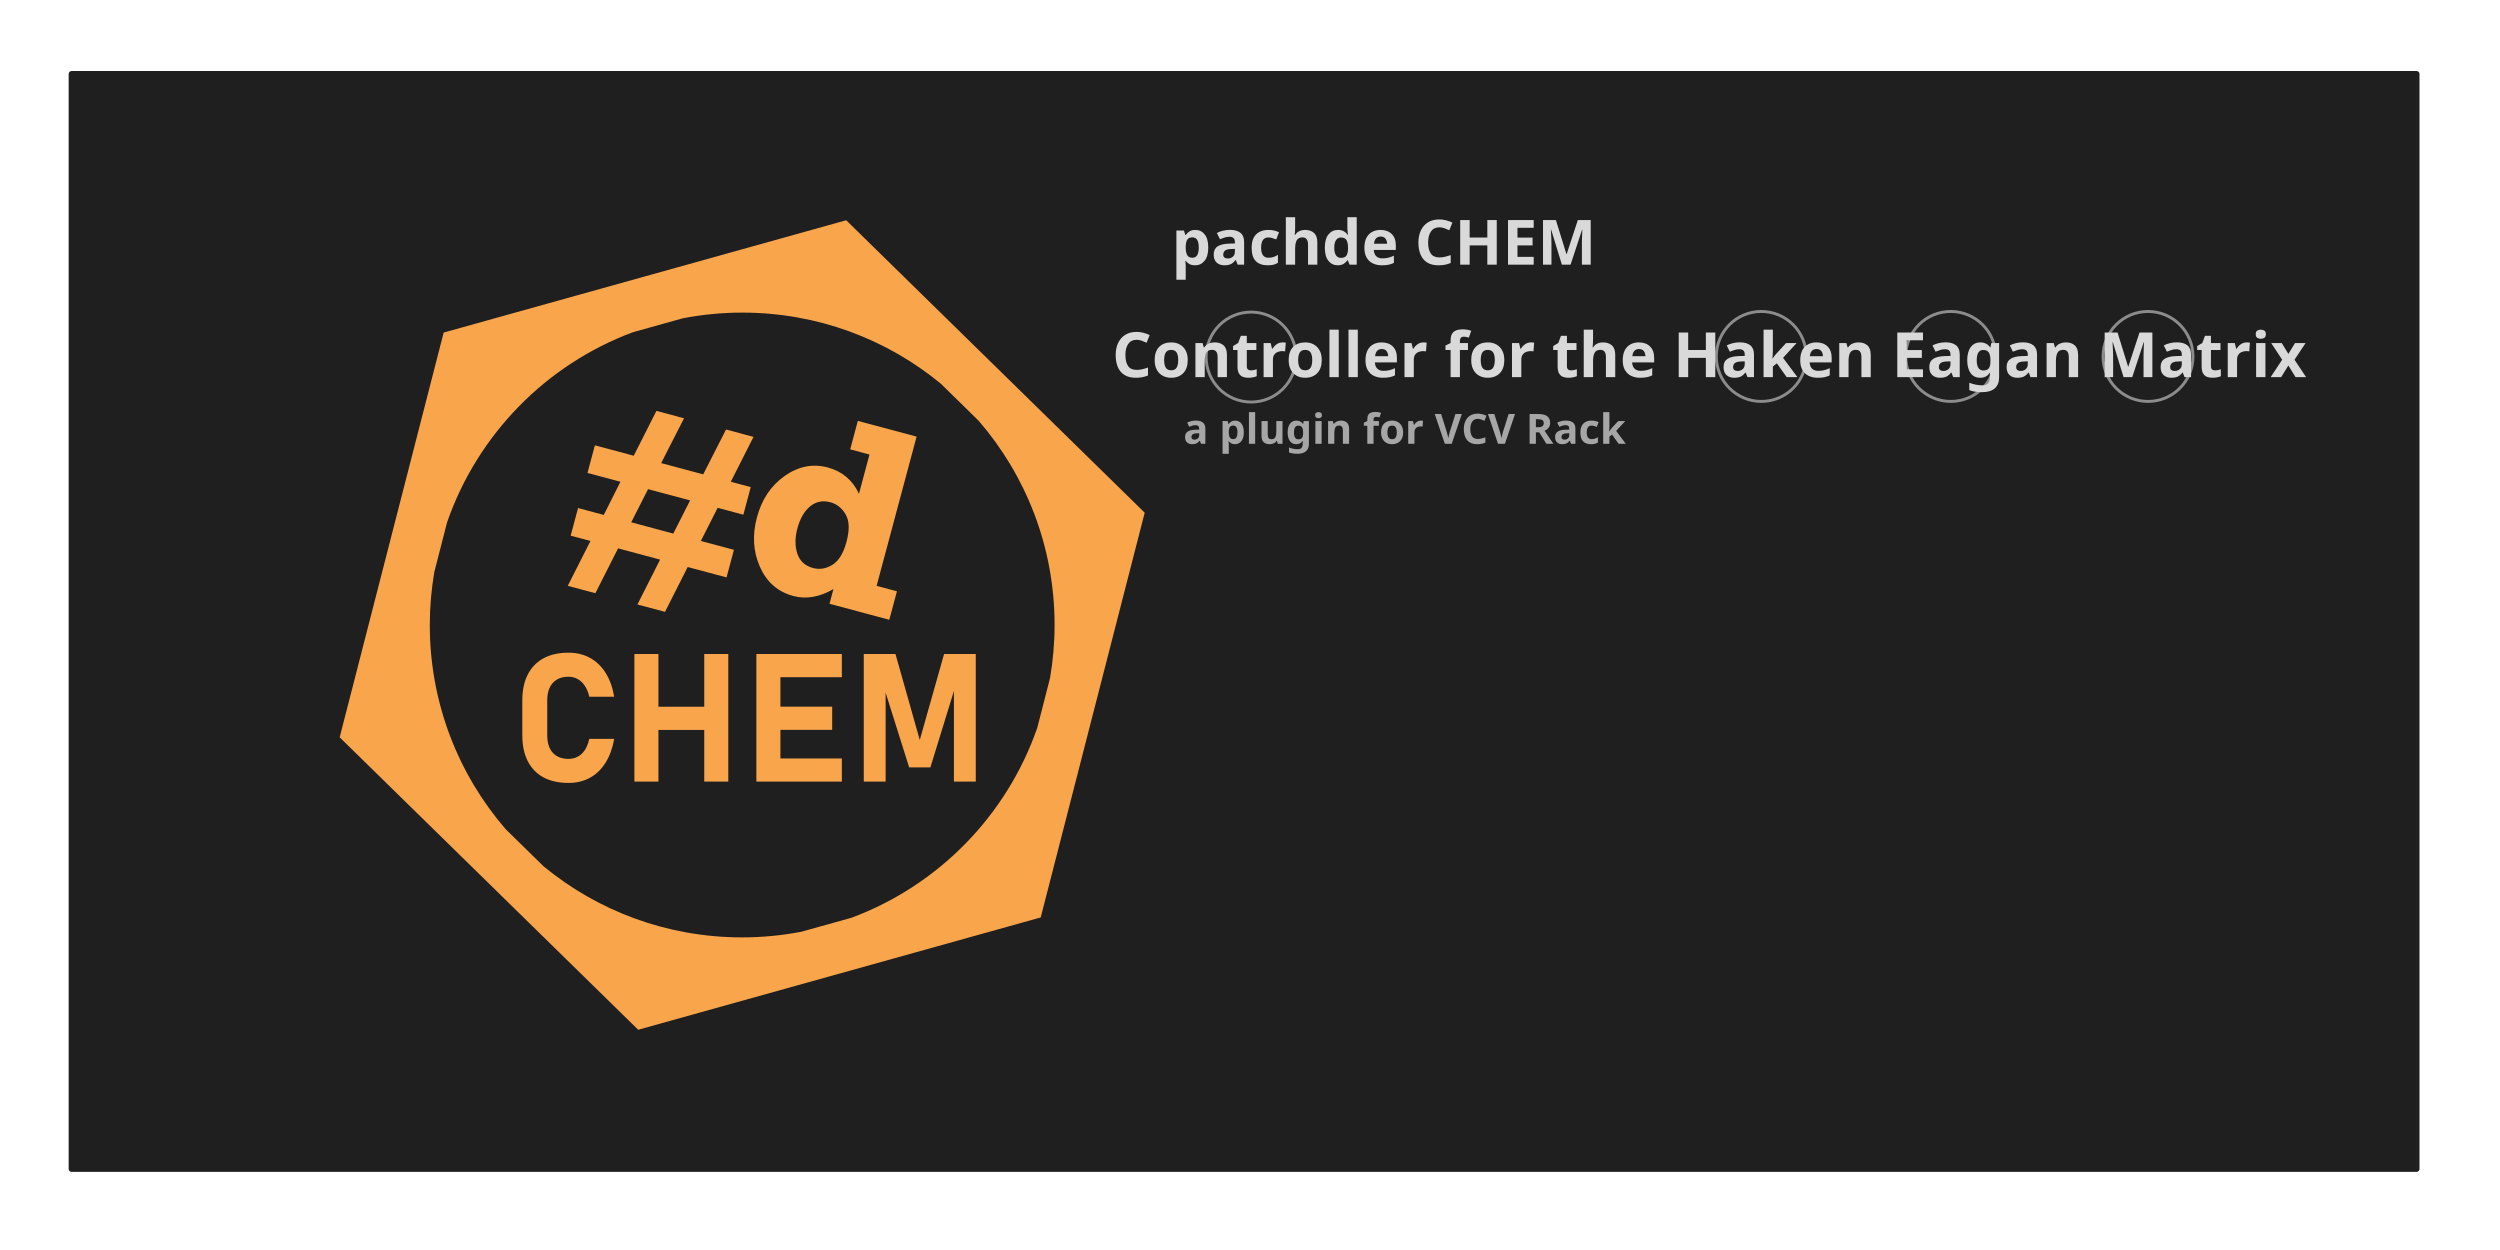
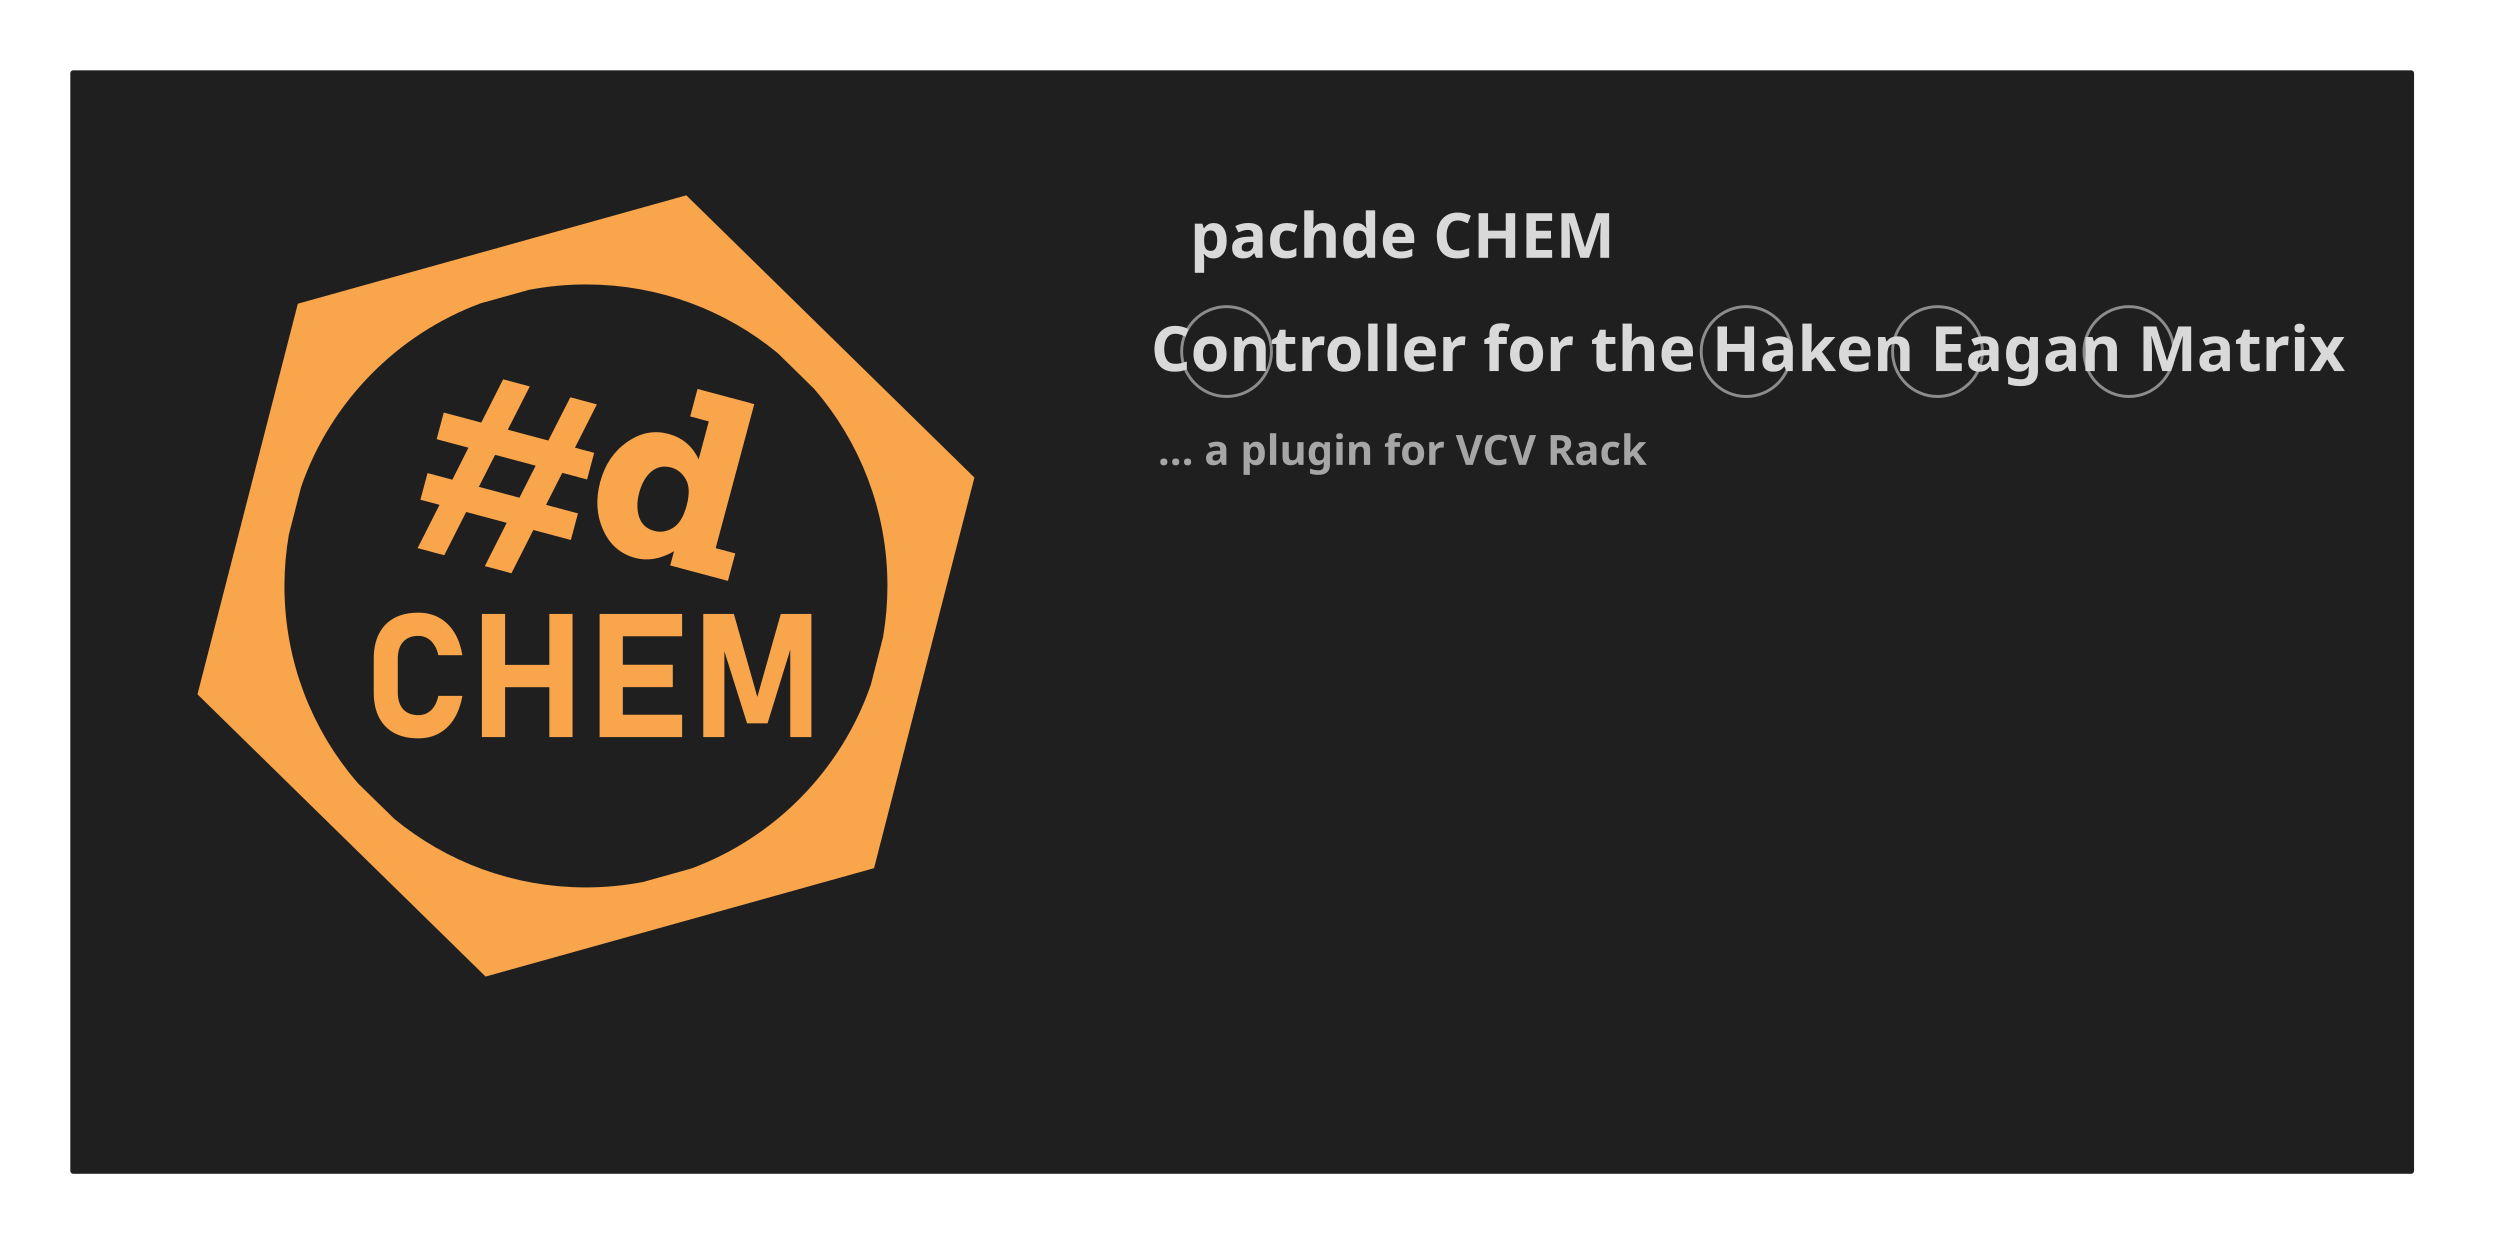
- <svg xmlns="http://www.w3.org/2000/svg" width="1280" height="640" viewBox="0 0 1280 640" version="1.1" id="svg1" xml:space="preserve">
-   <defs id="defs1" />
-   <g id="layer1">
-     <rect style="fill:#1f1f1f;fill-opacity:1;stroke-linecap:round;stroke-linejoin:round" id="rect5" width="1203.636" height="563.636" x="35.152" y="36.364" rx="1.5" ry="1.5" />
-     <g id="g1" transform="matrix(4.14466,0,0,4.14466,172.767,112.767)">
+ <svg xmlns="http://www.w3.org/2000/svg" width="1280" height="640" viewBox="0 0 1280 640" version="1.1" id="svg1">
+   <defs />
+   <g>
+     <rect fill="#1f1f1f" id="rect5" width="1200" height="565" x="36" y="36" rx="1.5" ry="1.5" />
+     <g id="logo" transform="translate(100,100) scale(4)">
      <path id="#d" fill="#f9a54b" d="m 39.404,23.551 -2.801,5.539 -4.801,-1.285 -0.912,3.41 4.072,1.09 -2.062,4.098 -3.174,-0.85 -0.914,3.41 2.447,0.656 -2.805,5.539 3.41,0.916 2.805,-5.543 5.191,1.393 -2.803,5.541 3.408,0.912 2.803,-5.539 4.799,1.283 0.914,-3.408 -4.088,-1.094 2.076,-4.096 3.176,0.852 0.912,-3.41 -2.463,-0.66 2.805,-5.543 -3.395,-0.91 -2.82,5.537 L 39.994,30 42.814,24.463 Z m 24.881,1.234 -0.941,3.518 2.381,0.641 -1.299,4.846 c -0.786,-1.688 -2.07,-2.771 -3.85,-3.25 -1.851,-0.496 -3.624,-0.147 -5.32,1.045 -1.692,1.182 -2.837,2.888 -3.436,5.119 -0.588,2.198 -0.462,4.239 0.375,6.121 0.839,1.882 2.208,3.08 4.111,3.59 1.589,0.427 3.246,0.142 4.967,-0.854 l -0.486,1.816 7.385,1.979 0.945,-3.52 -2.51,-0.672 4.938,-18.434 z m -25.912,8.434 5.191,1.389 -2.076,4.098 -5.195,-1.393 z m 21.828,1.508 c 0.225,0.01 0.456,0.048 0.695,0.111 0.801,0.215 1.429,0.716 1.883,1.502 0.464,0.791 0.5,1.917 0.109,3.379 -0.383,1.433 -0.971,2.387 -1.764,2.861 -0.78,0.468 -1.573,0.594 -2.383,0.377 C 57.763,42.694 57.12,42.104 56.812,41.188 c -0.303,-0.929 -0.301,-1.967 0.004,-3.113 0.324,-1.209 0.842,-2.113 1.555,-2.713 0.546,-0.453 1.156,-0.665 1.83,-0.635 z" />
      <path id="hexoid" fill="#f9a54b" d="M 62.847,-4e-7 13.123,13.875 0.276,63.875 37.153,100 86.877,86.127 l 12.847,-50 z M 50,11.409 c 9.326,0 17.87,3.292 24.535,8.779 l 4.675,4.582 C 85.053,31.532 88.591,40.342 88.591,50 c 0,2.242 -0.2,4.435 -0.565,6.572 l -1.571,6.116 C 82.691,73.531 74.242,82.161 63.513,86.161 l -6.212,1.734 c -2.364,0.451 -4.804,0.695 -7.301,0.695 -9.328,0 -17.874,-3.293 -24.539,-8.783 L 20.79,75.232 C 14.947,68.47 11.409,59.658 11.409,50 c 0,-2.242 0.2,-4.435 0.565,-6.572 l 1.571,-6.112 C 17.311,26.465 25.768,17.828 36.507,13.83 l 6.163,-1.72 c 2.373,-0.455 4.822,-0.701 7.33,-0.701 z" />
      <path id="CHEM" fill="#f9a54b" d="m 28.542,53.422 c -1.207,0 -2.237,0.231 -3.09,0.693 -0.846,0.463 -1.493,1.132 -1.941,2.006 -0.448,0.874 -0.673,1.937 -0.673,3.187 v 4.326 c 0,1.243 0.225,2.306 0.673,3.187 0.448,0.875 1.096,1.542 1.941,2.004 0.853,0.455 1.883,0.683 3.09,0.683 0.997,0 1.881,-0.212 2.655,-0.638 0.773,-0.426 1.413,-1.044 1.919,-1.854 0.513,-0.817 0.871,-1.8 1.073,-2.949 h -3.077 c -0.166,0.788 -0.475,1.398 -0.923,1.831 -0.448,0.426 -0.996,0.64 -1.646,0.64 -0.831,0 -1.479,-0.252 -1.941,-0.758 C 26.146,65.274 25.918,64.559 25.918,63.634 V 59.308 c 0,-0.925 0.228,-1.641 0.683,-2.147 0.463,-0.513 1.11,-0.77 1.941,-0.77 0.426,0 0.809,0.098 1.148,0.293 0.347,0.195 0.64,0.477 0.878,0.846 0.246,0.361 0.427,0.806 0.543,1.333 h 3.077 c -0.195,-1.156 -0.548,-2.14 -1.061,-2.949 -0.506,-0.809 -1.151,-1.427 -1.931,-1.854 -0.773,-0.426 -1.657,-0.638 -2.655,-0.638 z m 8.141,0.163 V 69.346 h 2.97 v -6.385 h 5.659 v 6.385 h 2.972 V 53.584 h -2.972 v 6.515 h -5.659 v -6.515 z m 15.068,0 V 69.346 h 10.56 v -2.862 h -7.588 v -3.533 h 6.395 v -2.862 h -6.395 v -3.643 h 7.588 v -2.862 z m 13.269,0 V 69.346 h 2.699 V 58.359 l 2.907,9.23 h 2.622 L 76.156,58.15 v 11.196 h 2.699 V 53.584 H 74.94 L 71.938,64.207 68.936,53.584 Z" />
    </g>
-     <g id="g7" transform="translate(0,-7.278776)">
-       <circle style="fill:none;fill-opacity:1;stroke:#8c8c8c;stroke-width:1.5;stroke-linecap:round;stroke-linejoin:round;stroke-dasharray:none;stroke-opacity:1" id="path6" cx="640.576" cy="190.095" r="23.03" />
-       <circle style="fill:none;fill-opacity:1;stroke:#8c8c8c;stroke-width:1.5;stroke-linecap:round;stroke-linejoin:round;stroke-dasharray:none;stroke-opacity:1" id="path6-7" cx="901.78" cy="189.78" r="23.03" />
-       <circle style="fill:none;fill-opacity:1;stroke:#8c8c8c;stroke-width:1.5;stroke-linecap:round;stroke-linejoin:round;stroke-dasharray:none;stroke-opacity:1" id="path6-76" cx="998.78" cy="189.78" r="23.03" />
-       <circle style="fill:none;fill-opacity:1;stroke:#8c8c8c;stroke-width:1.5;stroke-linecap:round;stroke-linejoin:round;stroke-dasharray:none;stroke-opacity:1" id="path6-2" cx="1099.78" cy="189.78" r="23.03" />
-       <text xml:space="preserve" style="font-weight:600;font-size:32px;line-height:1.25;font-family:'Hanken Grotesk';-inkscape-font-specification:'Hanken Grotesk Semi-Bold';text-align:center;text-anchor:middle" x="904.249" y="200.385" id="text5">
-         <tspan id="tspan5" x="904.249" y="200.385" style="font-size:32px;fill:#d9d9d9;fill-opacity:1">Controller for the Haken Eagan Matrix</tspan>
+     <g transform="translate(-10,-10)">
+       <g id="circles" style="fill:none;stroke:#8c8c8c;stroke-width:1.5">
+         <circle cx="638" cy="190" r="23" />
+         <circle cx="904" cy="190" r="23" />
+         <circle cx="1002" cy="190" r="23" />
+         <circle cx="1100" cy="190" r="23" />
+       </g>
+       <text style="font-weight:600;font-size:32px;line-height:1.25;font-family:'Hanken Grotesk';text-align:center;text-anchor:middle" x="904" y="200">
+         <tspan x="905" y="200" style="font-size:32px;fill:#d9d9d9;fill-opacity:1">Controller for the Haken Eagan Matrix</tspan>
      </text>
    </g>
-     <text xml:space="preserve" style="font-weight:600;font-size:32px;line-height:1.25;font-family:'Hanken Grotesk';-inkscape-font-specification:'Hanken Grotesk Semi-Bold';text-align:center;text-anchor:middle" x="729.369" y="135.519" id="text6">
-       <tspan id="tspan6" x="729.369" y="135.519" style="font-size:32px;fill:#d9d9d9;fill-opacity:1">pachde CHEM</tspan>
-     </text>
-     <text xml:space="preserve" style="font-weight:600;font-size:21.333px;line-height:1.25;font-family:'Hanken Grotesk';-inkscape-font-specification:'Hanken Grotesk Semi-Bold';text-align:center;text-anchor:middle" x="732.995" y="227.212" id="text7">
-       <tspan id="tspan7" x="732.995" y="227.212" style="fill:#a6a6a6;fill-opacity:1">a plugin for VCV Rack</tspan>
-     </text>
+     <g transform="translate(-10,2)">
+       <text style="font-weight:600;font-size:32px;line-height:1.25;font-family:'Hanken Grotesk';-inkscape-font-specification:'Hanken Grotesk Semi-Bold';text-align:center;text-anchor:middle">
+         <tspan x="728" y="130" style="font-size:32px;fill:#d9d9d9;fill-opacity:1">pachde CHEM</tspan>
+       </text>
+       <text style="font-weight:600;font-size:21.333px;line-height:1.25;font-family:'Hanken Grotesk';-inkscape-font-specification:'Hanken Grotesk Semi-Bold';text-align:center;text-anchor:middle">
+         <tspan x="728" y="236" style="fill:#a6a6a6;fill-opacity:1">... a plugin for VCV Rack</tspan>
+       </text>
+     </g>
  </g>
</svg>
